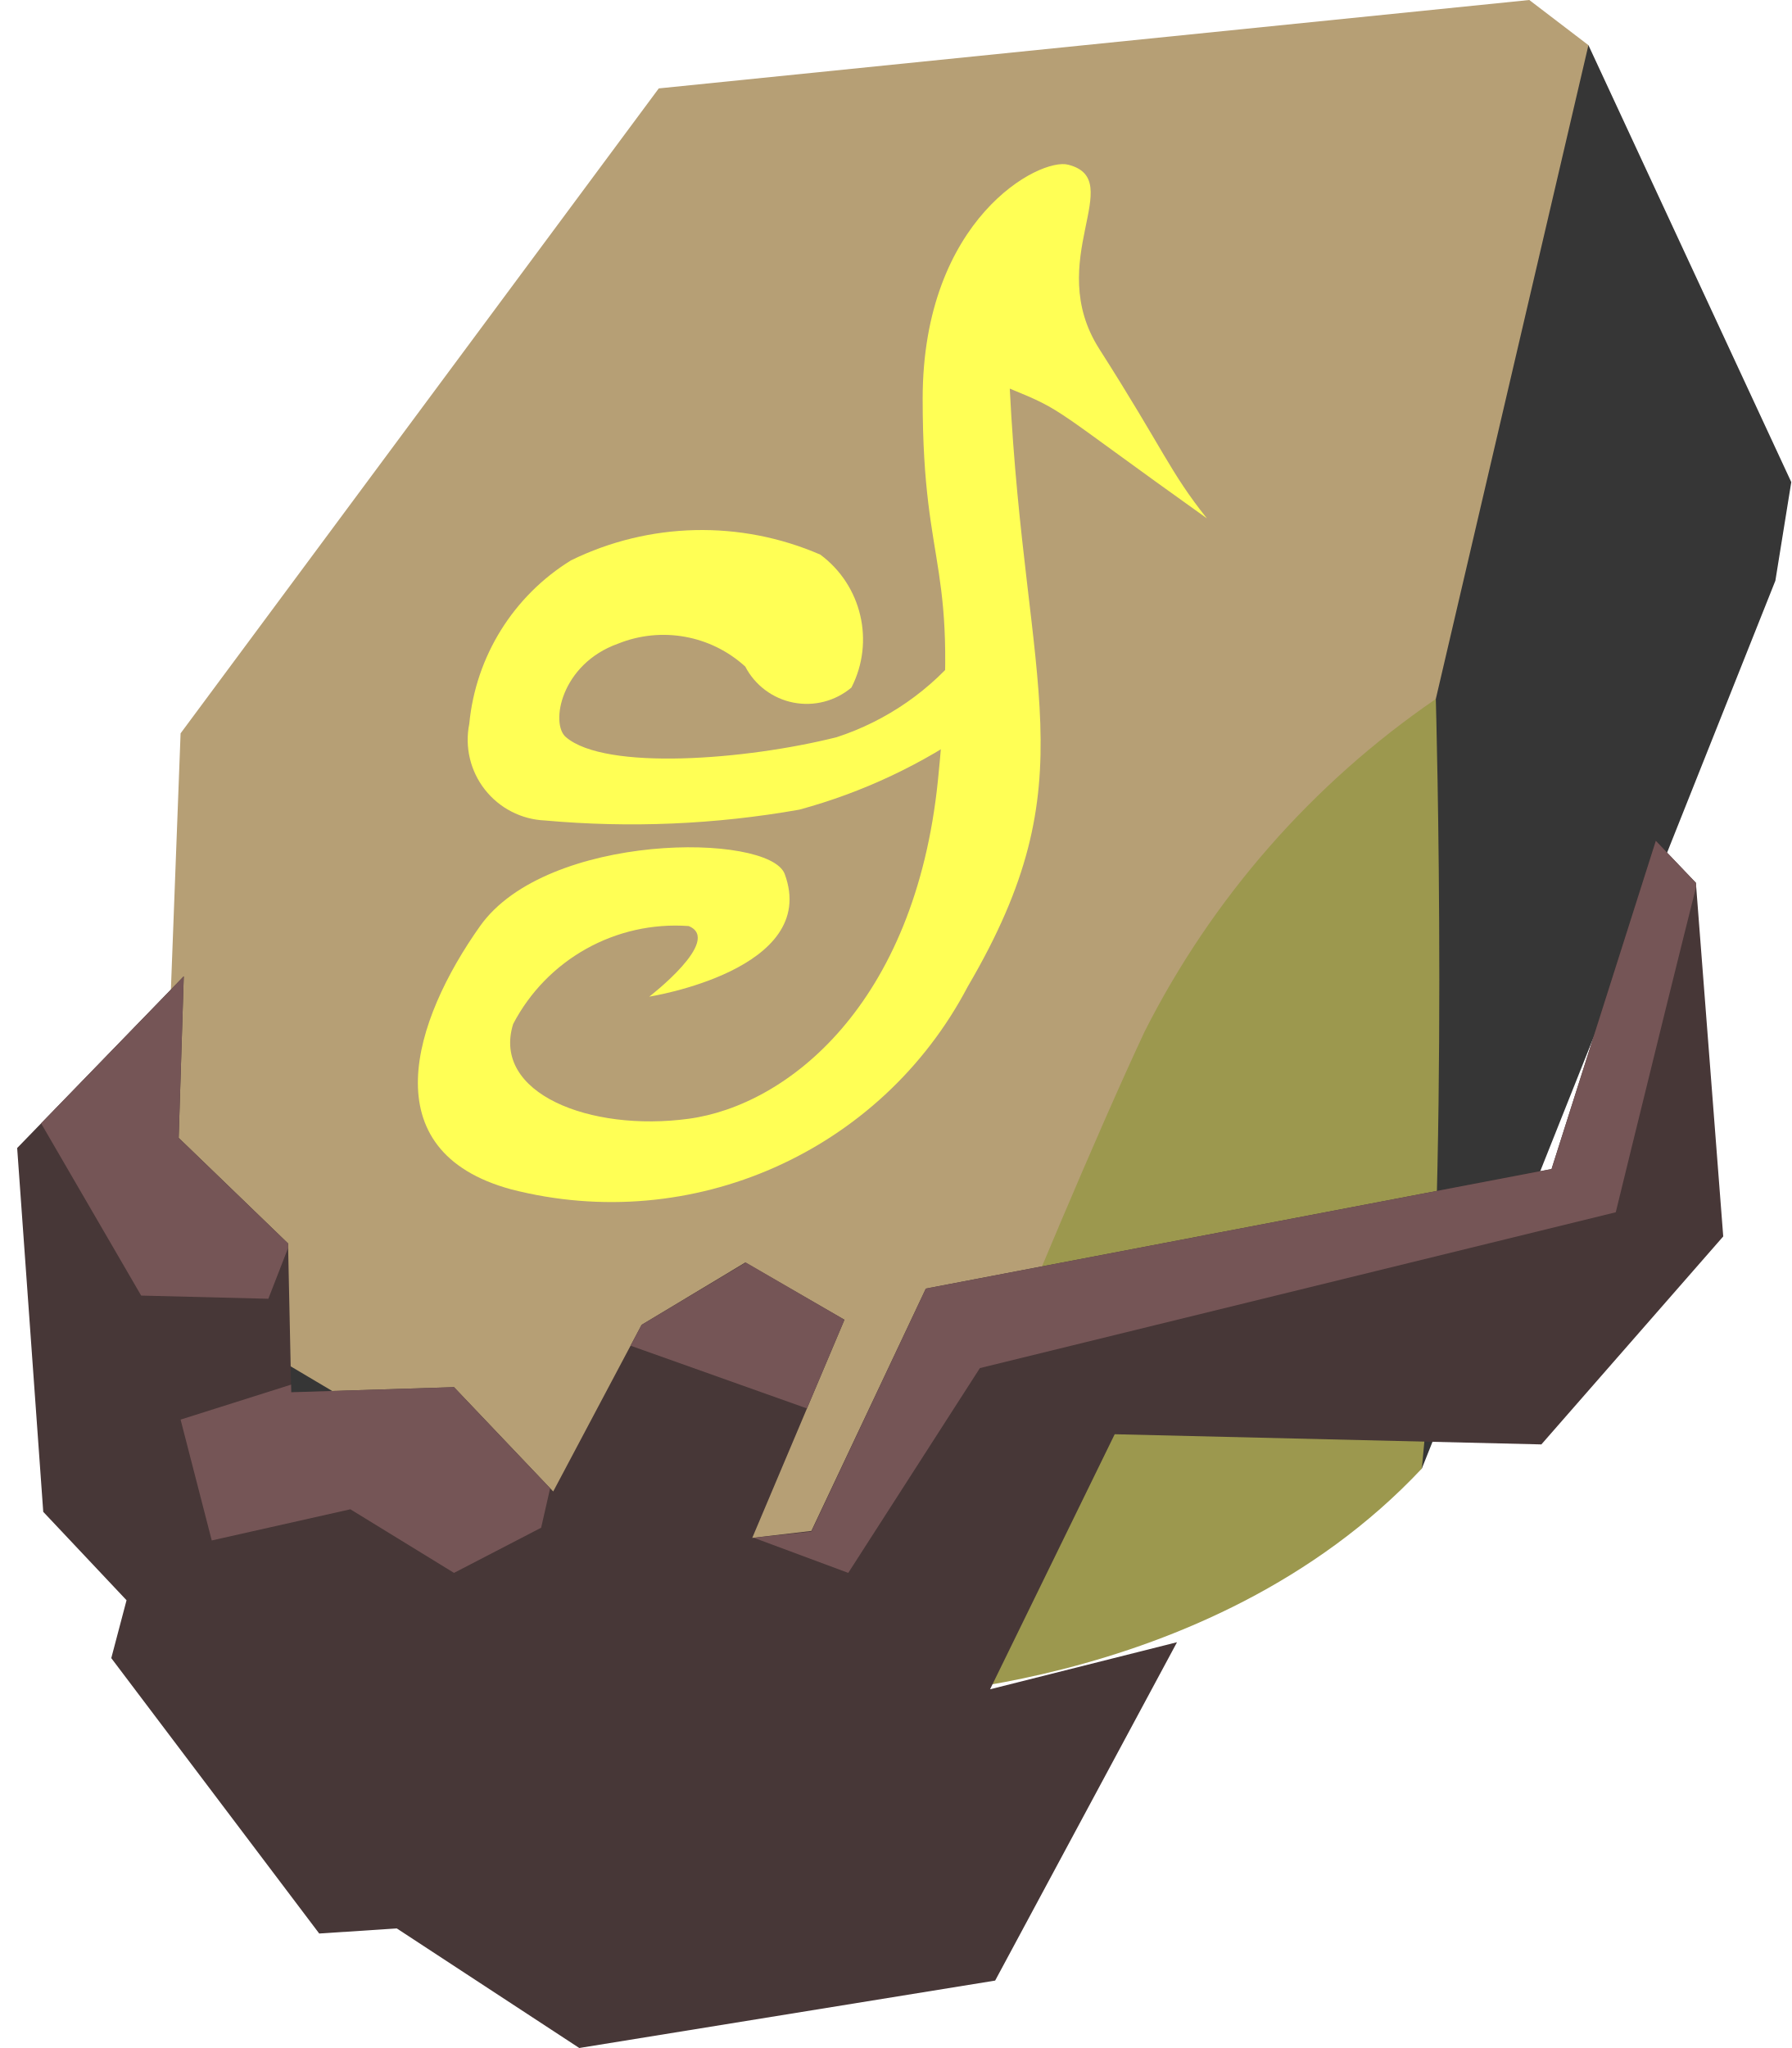
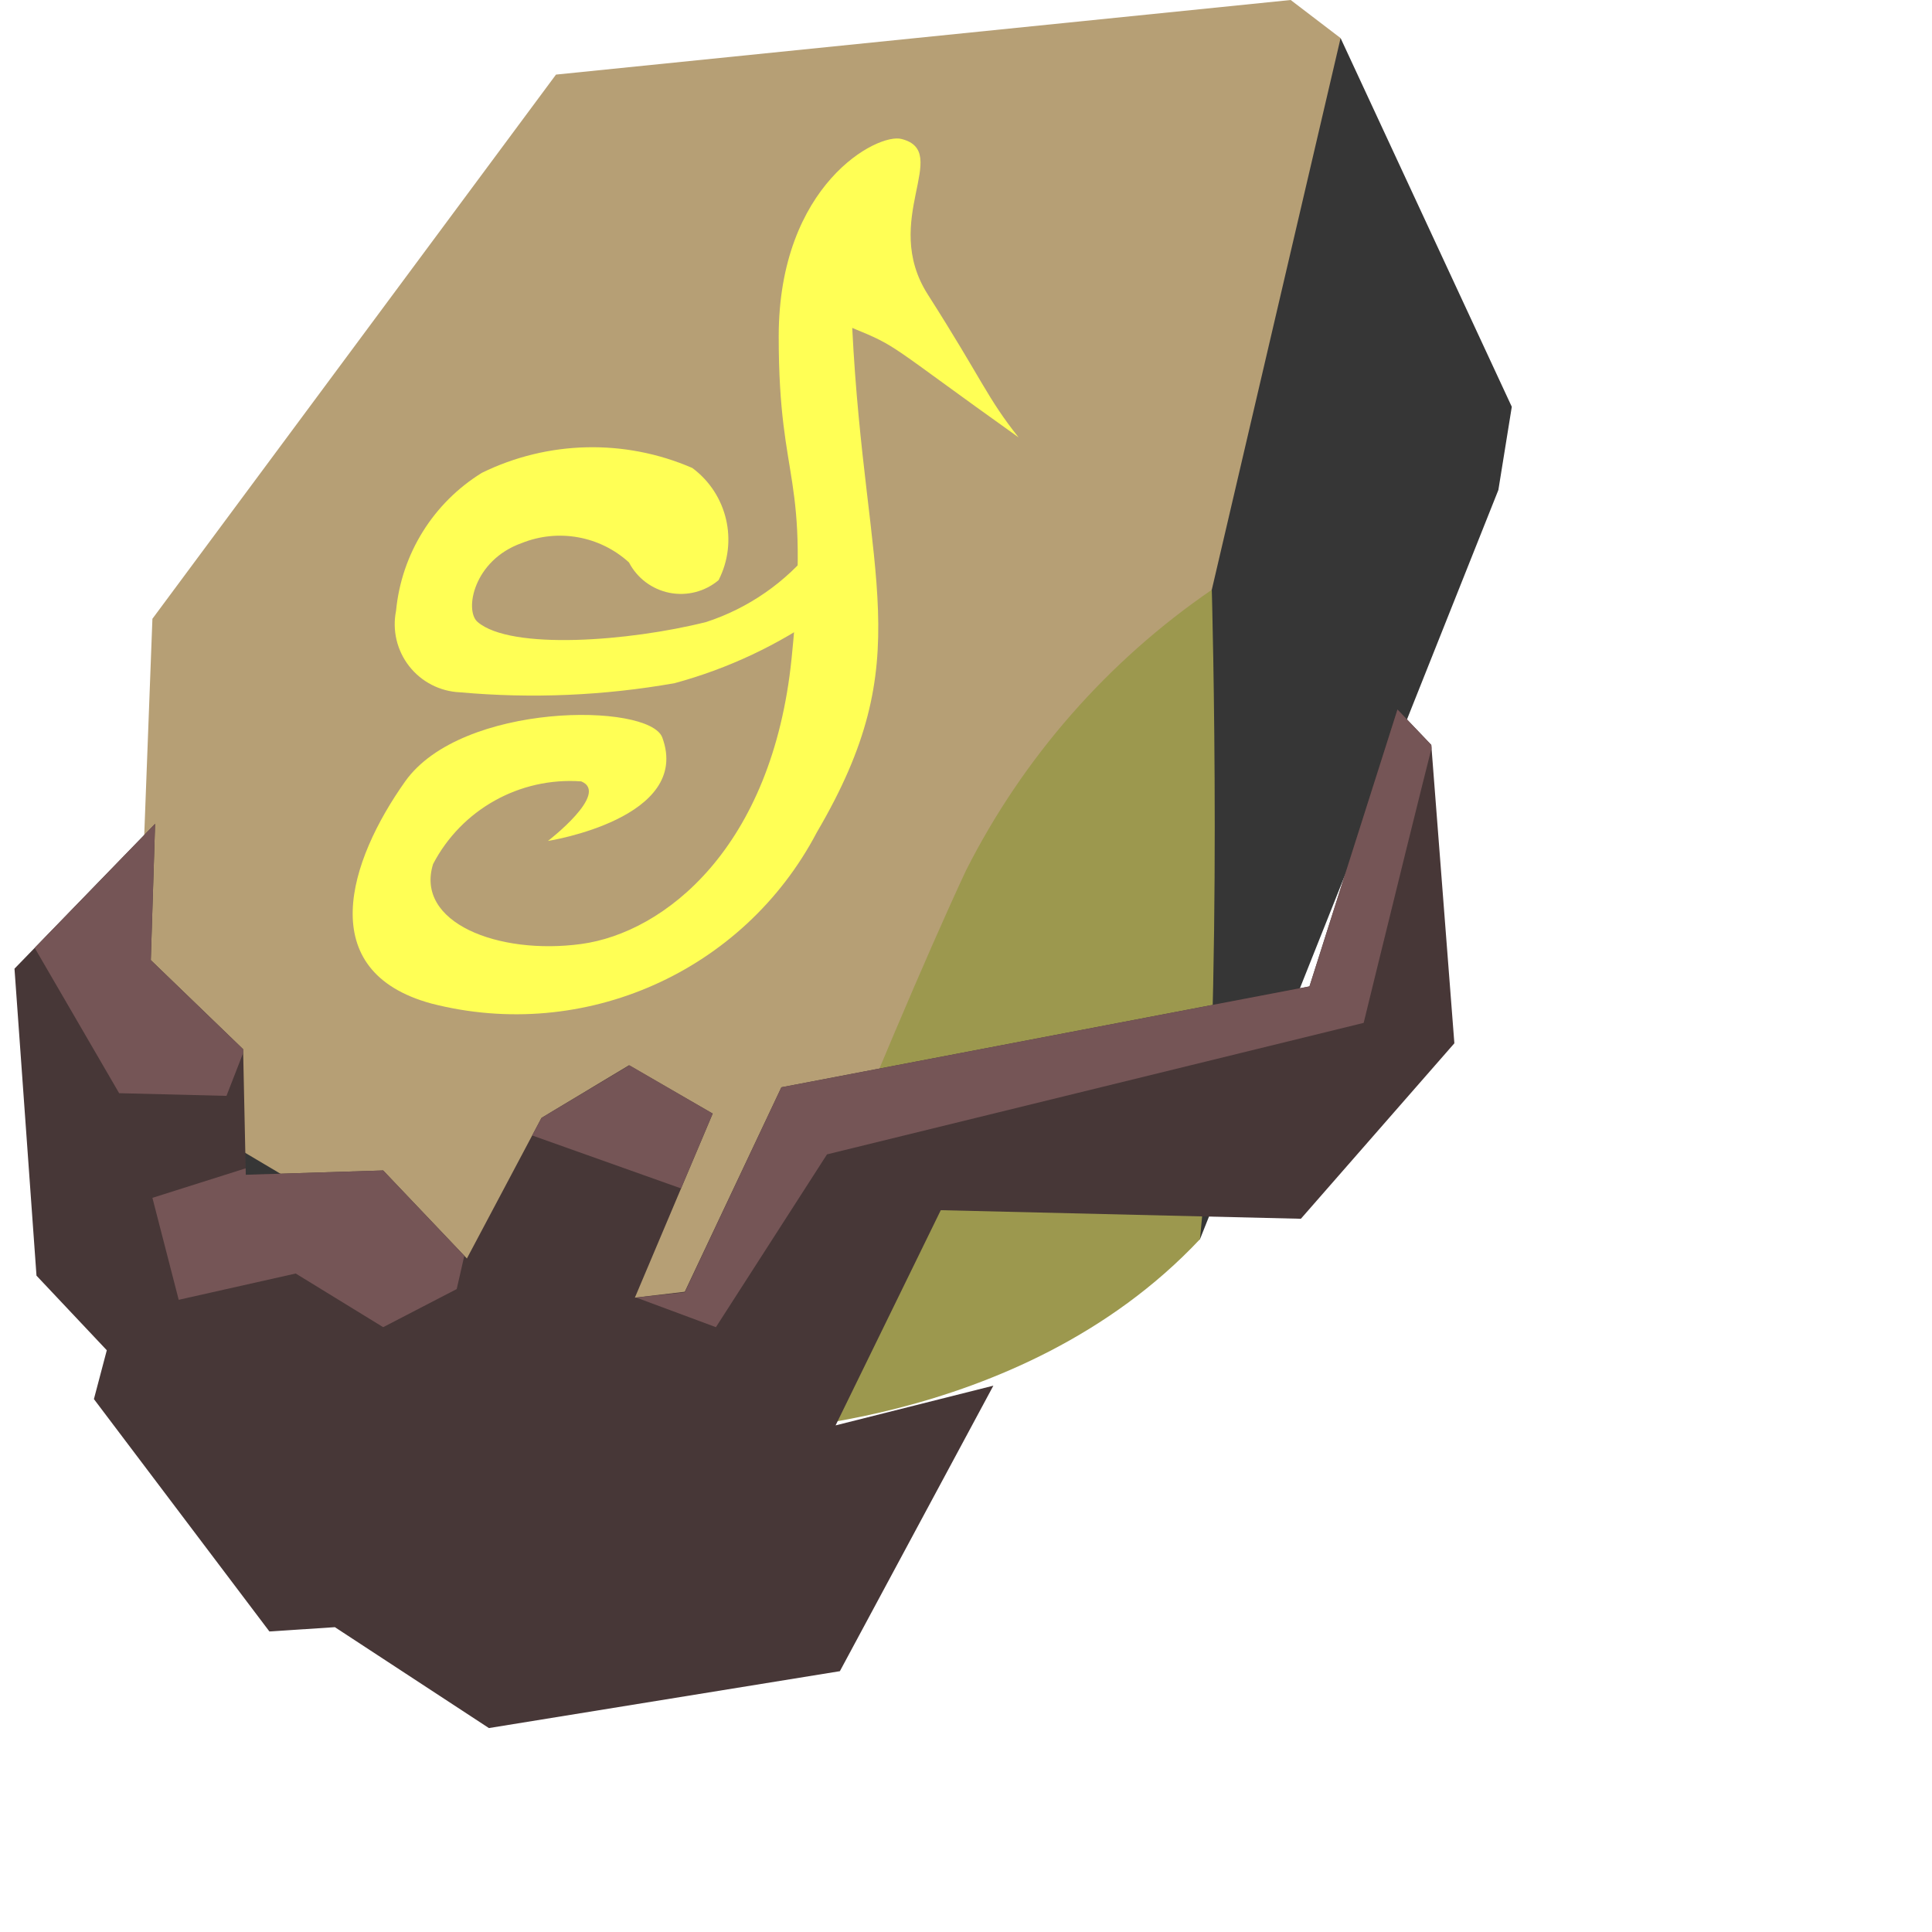
- <svg xmlns="http://www.w3.org/2000/svg" id="Rune-Gold" viewBox="0 0 28.17 32.2">
+ <svg xmlns="http://www.w3.org/2000/svg" id="Rune-Gold" viewBox="0 0 36 36">
  <defs>
    <style>
      .cls-1 { fill: #473737; }
      .cls-2 { fill: #363636; }
      .cls-3 { fill: #b69f75; }
      .cls-4 { fill: #9c984e; }
      .cls-5 { fill: #ff5; }
      .cls-6 { clip-path: url(#clip-path); }
      .cls-7 { fill: #755556; }
    </style>
    <clipPath id="clip-path" transform="translate(-3.78 -1.9)">
      <polygon class="cls-1" points="18.34 22.16 28.18 20.28 29.82 15.12 30.45 15.78 30.88 21.34 28.02 24.61 21.31 24.45 19.35 28.46 22.29 27.72 19.43 33.04 12.89 34.1 10.03 32.22 8.8 32.3 5.53 27.96 5.77 27.07 4.46 25.68 4.05 19.95 6.67 17.25 6.59 19.79 8.31 21.45 8.36 23.79 10.92 23.71 12.48 25.35 13.87 22.73 15.51 21.75 17.06 22.65 15.61 26.08 16.54 25.98 18.34 22.16" />
    </clipPath>
  </defs>
  <polygon id="face3" class="cls-2" points="24.98 0.71 28.17 7.58 27.92 9.13 22.36 23.09 10.91 28.36 2.97 25.98 2.51 20.26 24.98 0.71" />
  <polygon id="face1" class="cls-3" points="2.51 20.26 2.84 11.53 10.36 1.39 24.05 0 24.98 0.71 22.58 10.99 12.98 26.47 2.51 20.26" />
  <path id="face2" class="cls-4" d="M26.36,12.89a14,14,0,0,0-4.58,5.23c-1.53,3.27-4.37,10.47-4.37,10.47s5.35,0,8.73-3.6C26.58,20.63,26.36,12.89,26.36,12.89Z" transform="translate(-3.78 -1.9)" />
  <path id="rune2" class="cls-5" d="M22.76,10.05c-.59-.74-.67-1.06-1.69-2.66-.89-1.39.45-2.66-.49-2.9-.44-.12-2.29.84-2.29,3.68s.6,2.47.24,6-2.37,5.11-3.92,5.32-3.1-.4-2.76-1.49a2.88,2.88,0,0,1,2.76-1.54c.54.22-.62,1.11-.62,1.11s2.69-.42,2.13-1.93c-.25-.65-3.74-.66-4.79.82S9.61,20,11.82,20.6A6.33,6.33,0,0,0,19,17.41c1.92-3.27.9-4.62.66-9.4C20.54,8.37,20.29,8.29,22.76,10.05Z" transform="translate(-3.78 -1.9)" />
  <path id="rune1" class="cls-5" d="M18.94,12.1a4.24,4.24,0,0,1-2,1.39c-1.43.36-3.64.53-4.26,0-.25-.21-.08-1.15.82-1.47a1.91,1.91,0,0,1,2,.36,1.09,1.09,0,0,0,1.67.33,1.66,1.66,0,0,0-.49-2.09,4.68,4.68,0,0,0-3.92.09,3.4,3.4,0,0,0-1.6,2.57,1.27,1.27,0,0,0,1.19,1.52,15.16,15.16,0,0,0,4-.17,8.8,8.8,0,0,0,2.78-1.31Z" transform="translate(-3.78 -1.9)" />
  <g id="holder">
    <polygon class="cls-1" points="14.56 20.26 24.4 18.38 26.04 13.22 26.67 13.88 27.1 19.44 24.24 22.71 17.53 22.55 15.57 26.56 18.51 25.82 15.65 31.14 9.11 32.2 6.24 30.32 5.02 30.4 1.75 26.07 1.99 25.16 0.68 23.77 0.27 18.05 2.89 15.35 2.81 17.89 4.53 19.55 4.58 21.89 7.14 21.81 8.7 23.45 10.09 20.83 11.72 19.85 13.28 20.75 11.83 24.18 12.76 24.07 14.56 20.26" />
    <g class="cls-6">
      <path id="highlight" class="cls-7" d="M30.83,14.41c-.11.28-1.64,6.55-1.64,6.55l-10,2.45-2.07,3.22-1.48-.55.93-2L13,22.81l-.71,3.11-1.37.71-1.63-1-2.18.49-.49-1.9,3.16-1-.71-3.65L8,22.32l-2-.05L3.78,18.45,7,14.69Z" transform="translate(-3.78 -1.9)" />
    </g>
  </g>
</svg>
